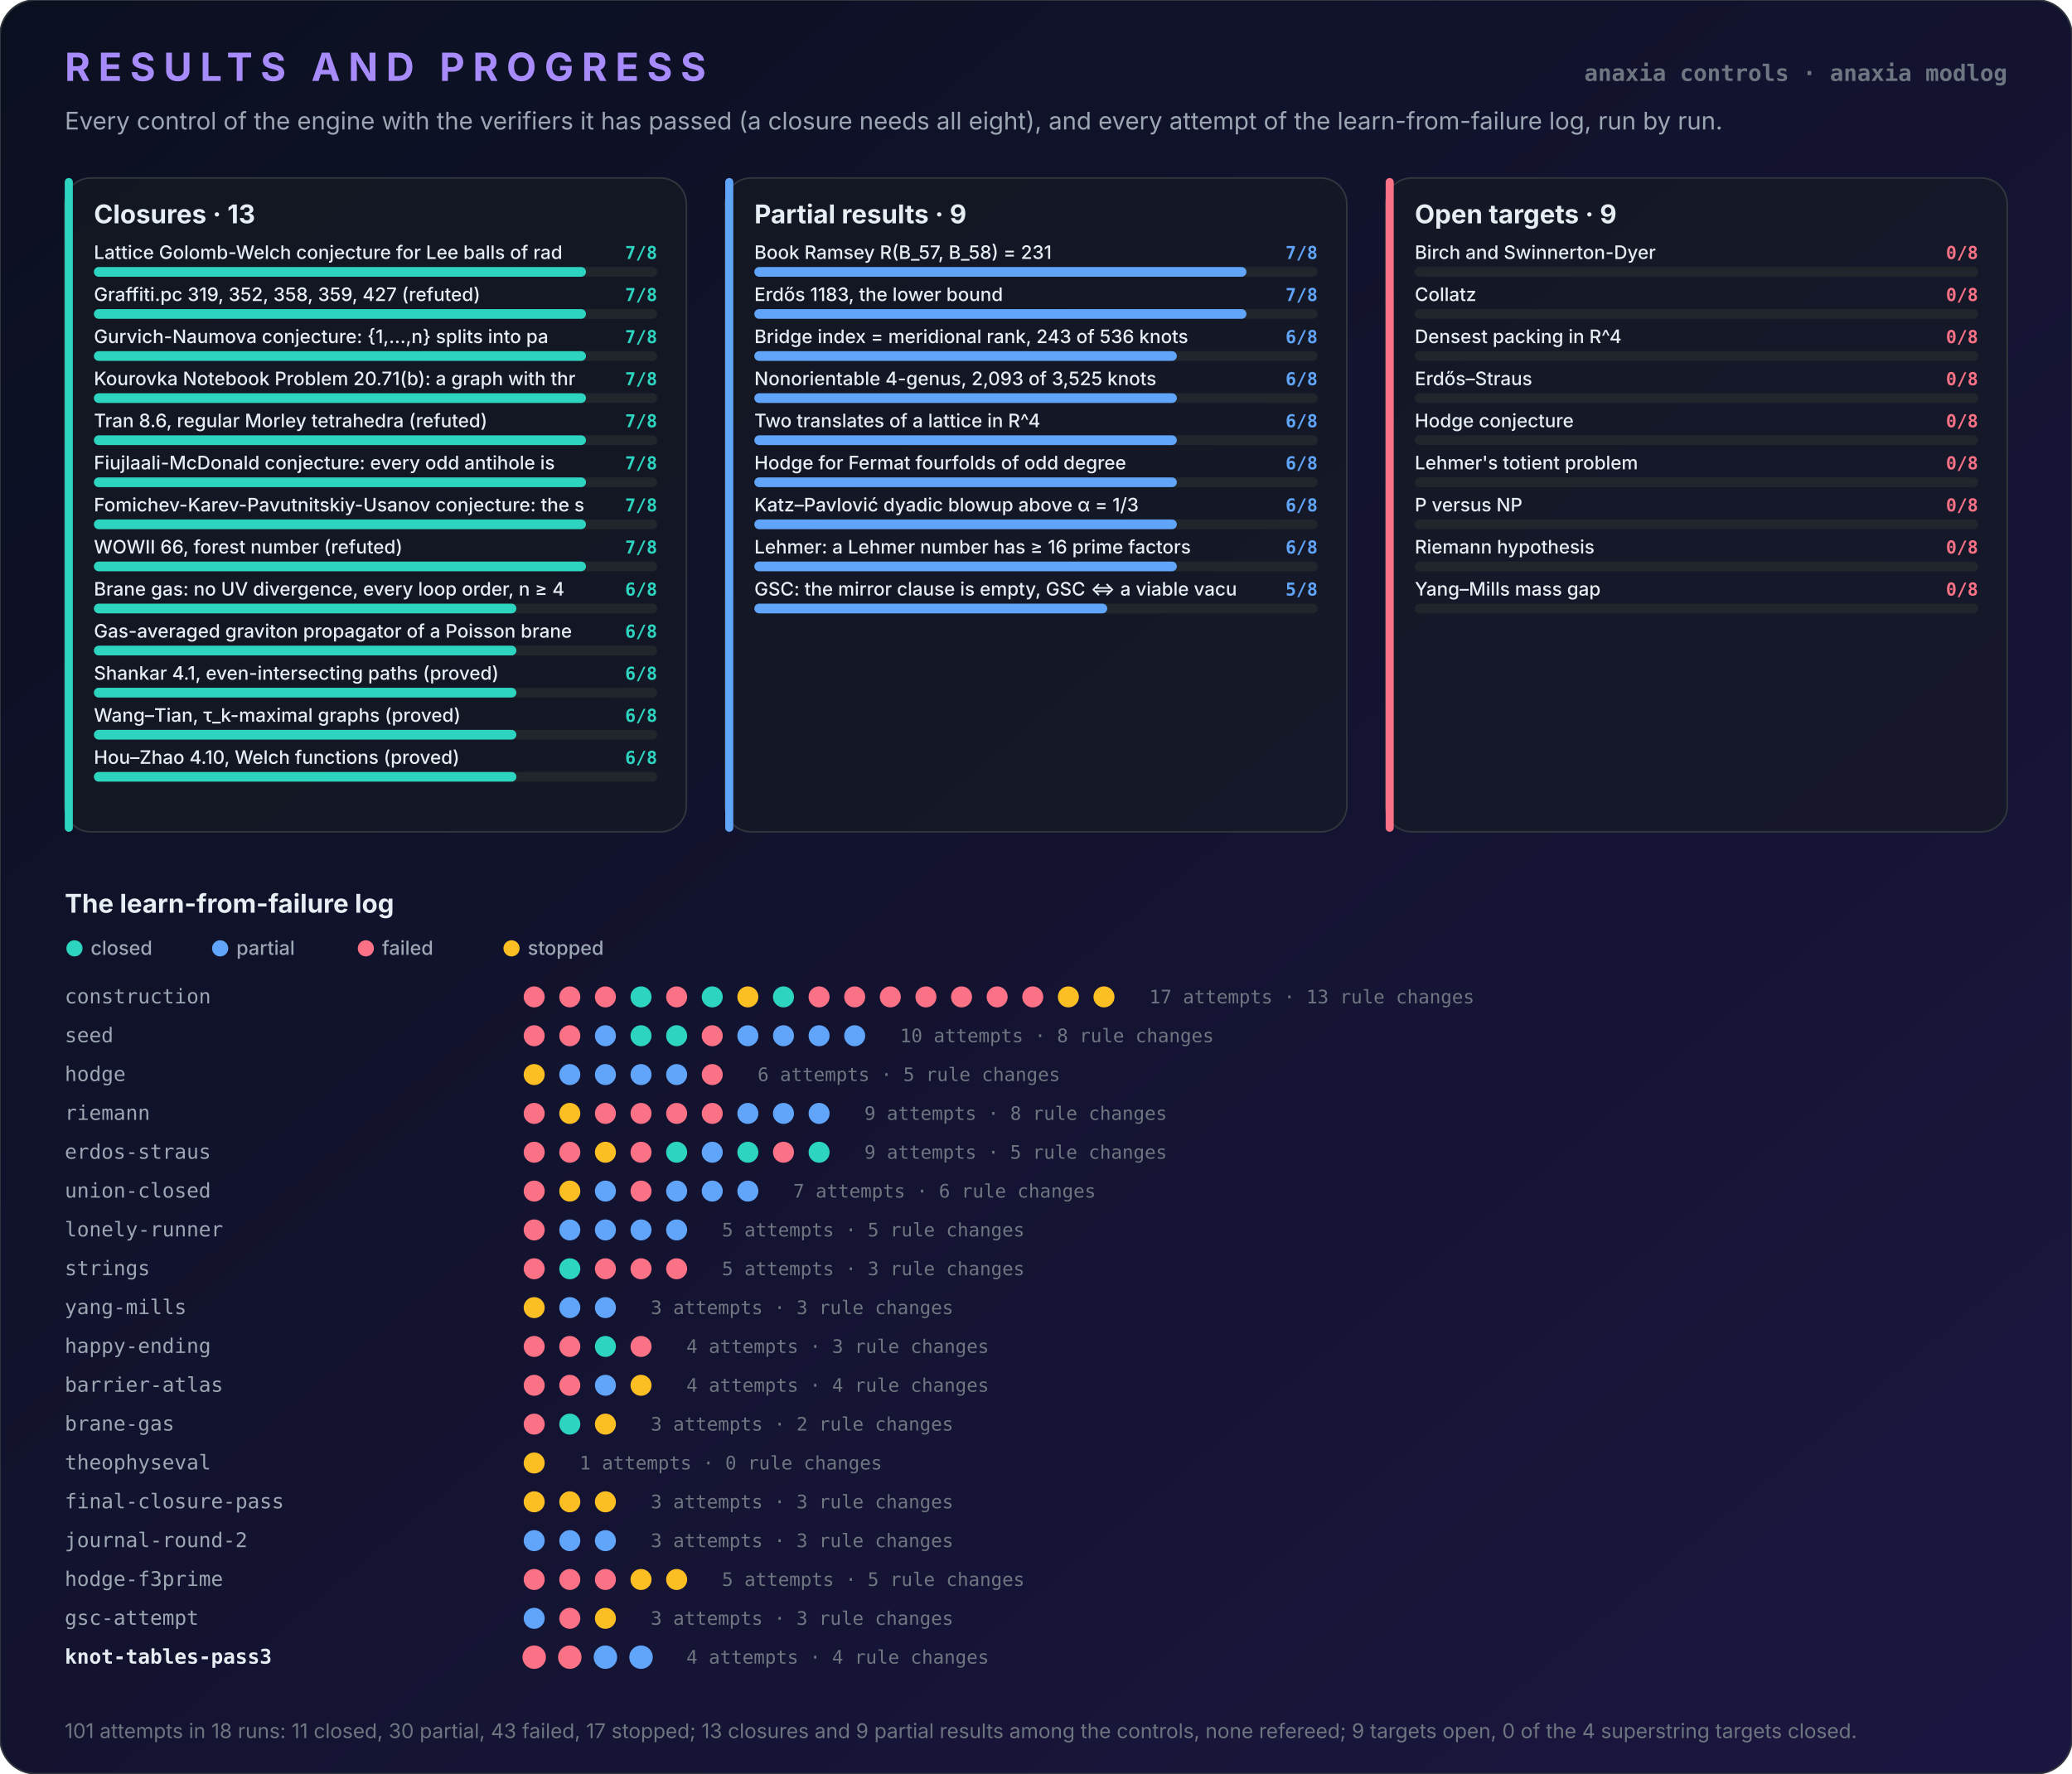
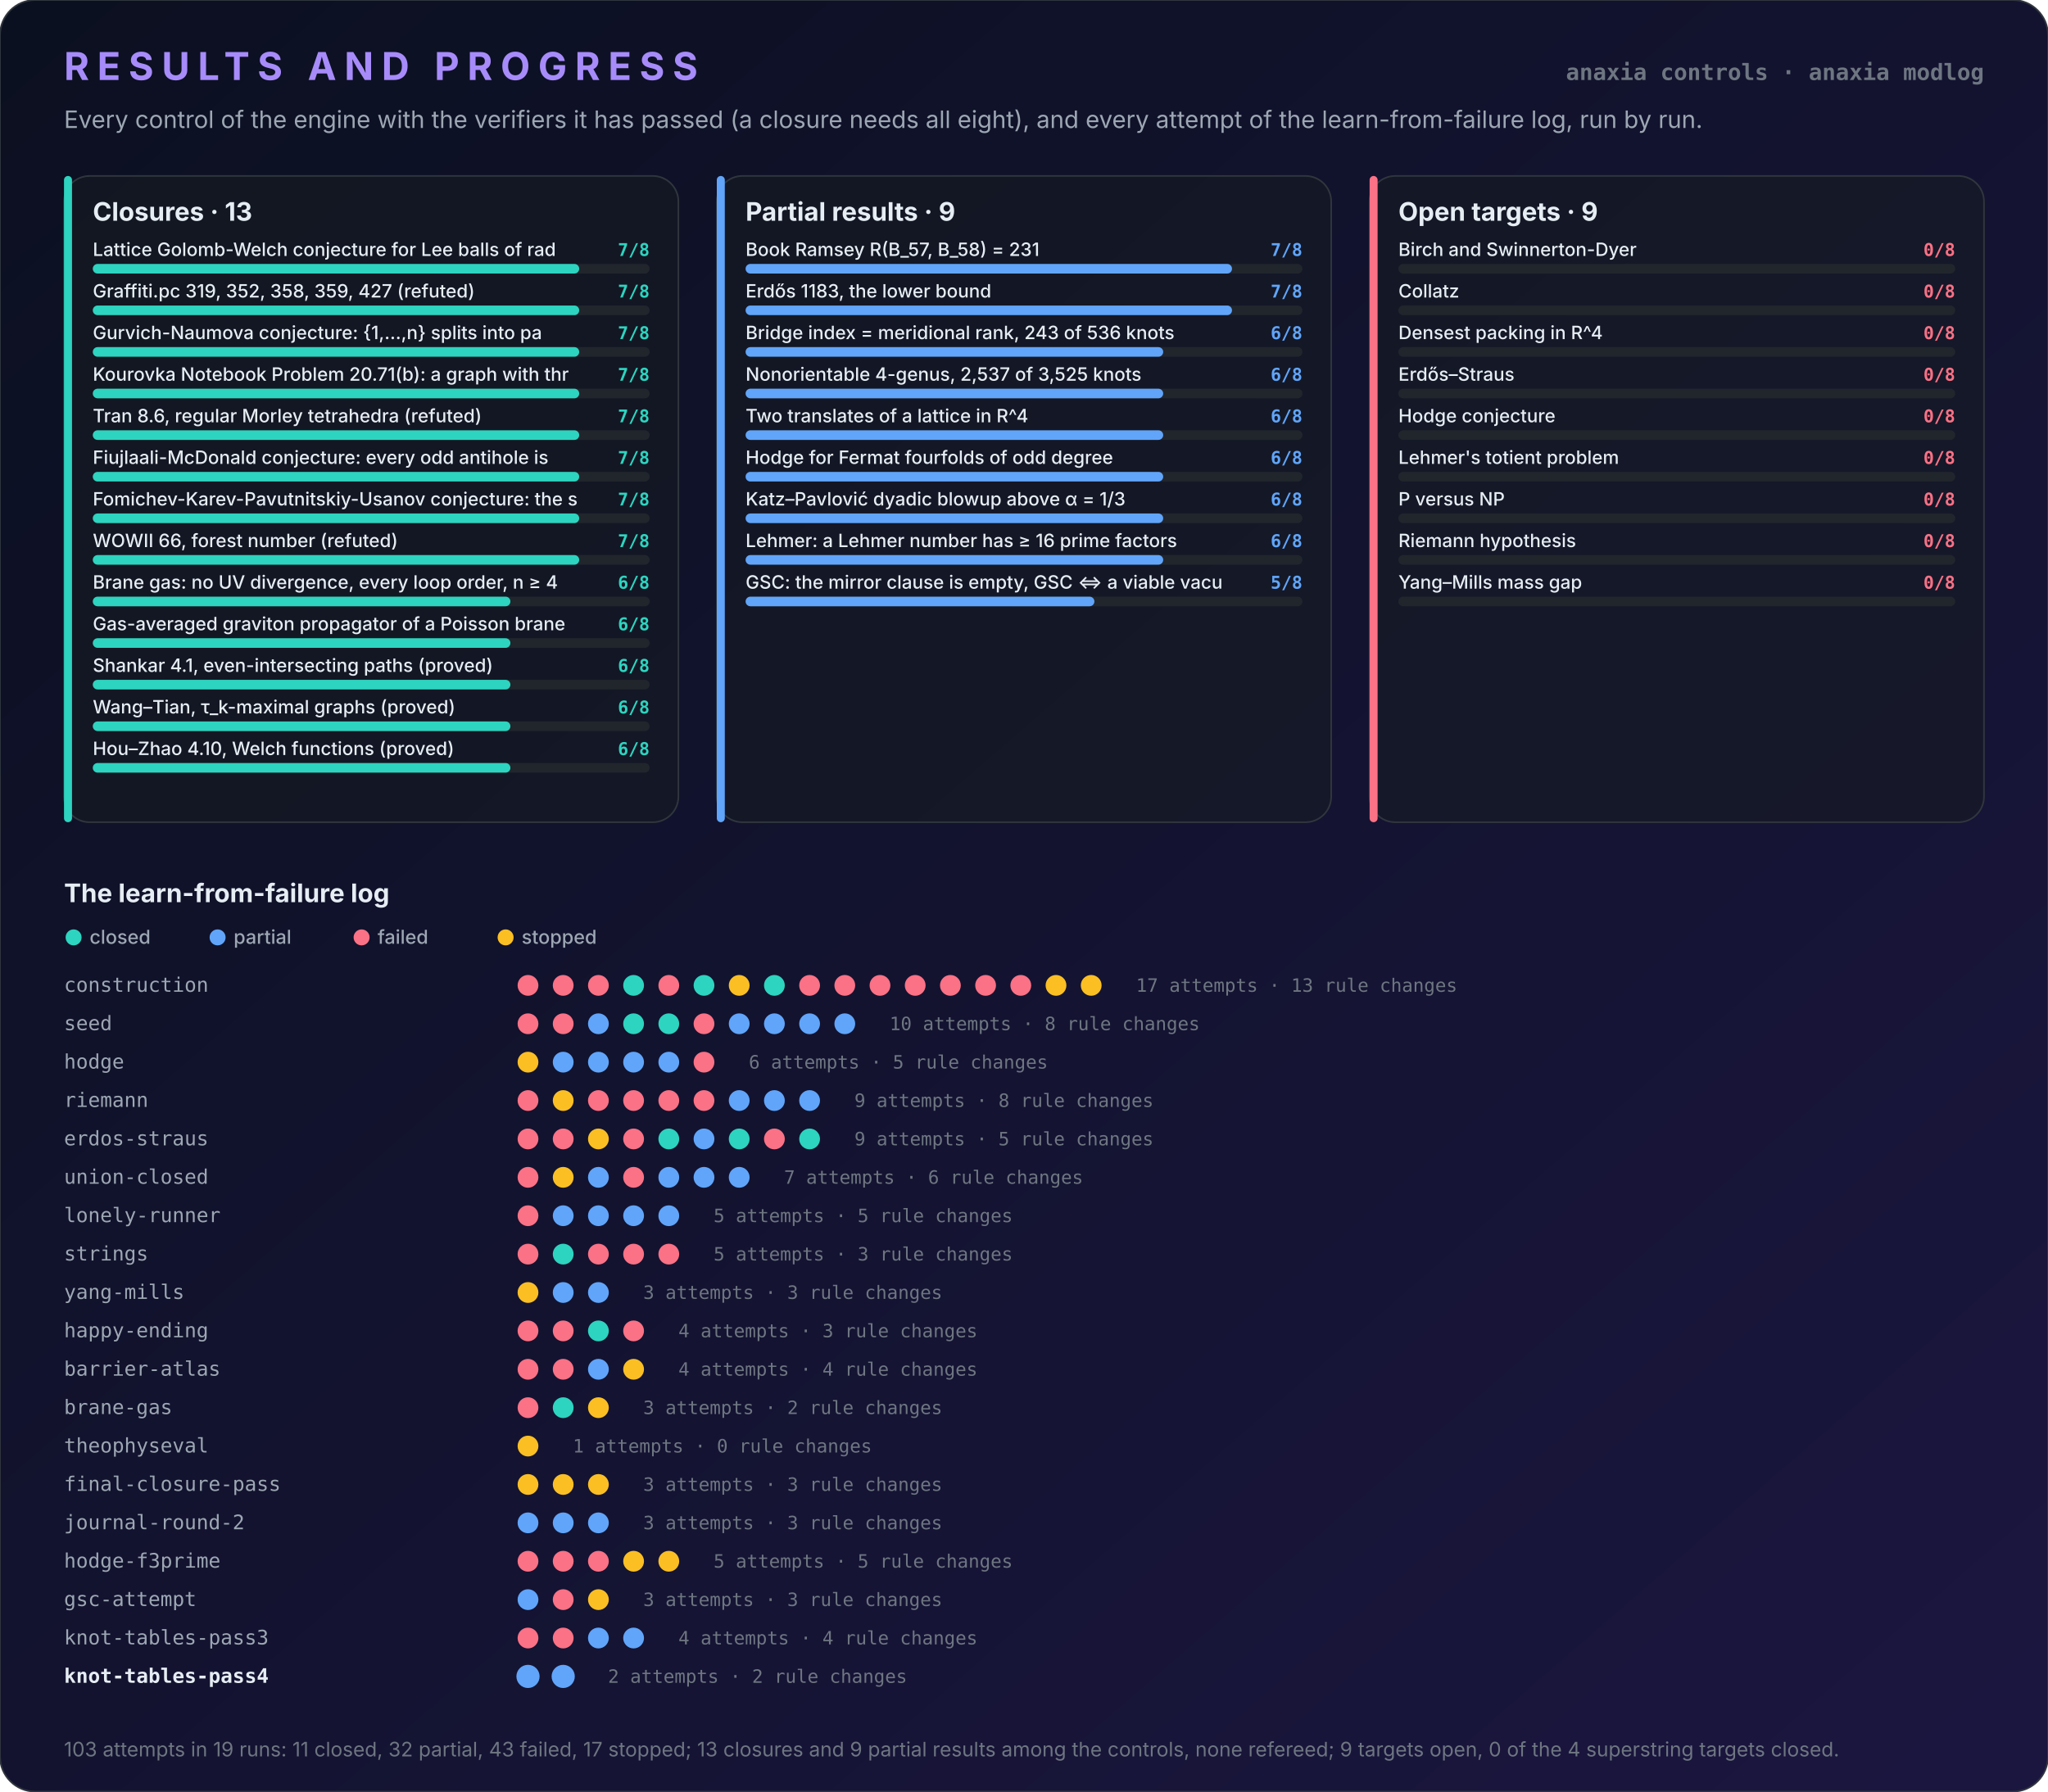
- <svg xmlns="http://www.w3.org/2000/svg" viewBox="0 0 1280 1096" width="1280" height="1096" role="img" aria-label="Results and progress of Anaxia: 101 attempts in 18 runs: 11 closed, 30 partial, 43 failed, 17 stopped; 13 closures and 9 partial results among the controls, none refereed; 9 targets open, 0 of the 4 superstring targets closed.">
+ <svg xmlns="http://www.w3.org/2000/svg" viewBox="0 0 1280 1120" width="1280" height="1120" role="img" aria-label="Results and progress of Anaxia: 103 attempts in 19 runs: 11 closed, 32 partial, 43 failed, 17 stopped; 13 closures and 9 partial results among the controls, none refereed; 9 targets open, 0 of the 4 superstring targets closed.">
  <style>@keyframes flow{to{stroke-dashoffset:-28}}@keyframes pulse{0%,100%{transform:scale(1)}50%{transform:scale(1.12)}}@keyframes rise{from{transform:scaleX(0)}to{transform:scaleX(1)}}[marker-end]{stroke-dasharray:8 6;animation:flow 1.4s linear infinite}.pulse{transform-box:fill-box;transform-origin:center;animation:pulse 2.4s ease-in-out infinite}.rise{transform-box:fill-box;transform-origin:left;animation:rise 1.8s cubic-bezier(.2,.8,.2,1) both}@keyframes draw{from{stroke-dashoffset:1}to{stroke-dashoffset:0}}.draw{stroke-dasharray:1;stroke-dashoffset:1;animation:draw 1.1s cubic-bezier(.4,0,.2,1) forwards}@keyframes orbit{to{transform:rotate(360deg)}}.orbit{transform-box:fill-box;transform-origin:center;animation:orbit 12s linear infinite}@keyframes grow{from{transform:scaleY(0)}to{transform:scaleY(1)}}.grow{transform-box:fill-box;transform-origin:bottom;animation:grow 1.6s cubic-bezier(.2,.8,.2,1) both}@keyframes fade{from{opacity:0;transform:translateY(10px)}to{opacity:1;transform:none}}.fade{animation:fade .9s cubic-bezier(.2,.8,.2,1) both}@keyframes ping{0%{opacity:.7;transform:scale(1)}100%{opacity:0;transform:scale(2.6)}}.ping{transform-box:fill-box;transform-origin:center;animation:ping 2.2s cubic-bezier(0,0,.2,1) infinite}@keyframes sweep{0%,55%{transform:translateX(-100%)}100%{transform:translateX(100%)}}.sweep{transform-box:fill-box;animation:sweep 7s ease-in-out infinite}@keyframes march{to{stroke-dashoffset:-24}}.march{stroke-dasharray:3 9;animation:march 2s linear infinite}</style>
  <style>@media (prefers-reduced-motion:reduce){*{animation:none!important}.draw{stroke-dashoffset:0!important}.ping,.sweep{display:none}}</style>
  <defs>
    <linearGradient id="bg" x1="0" y1="0" x2="1" y2="1">
      <stop offset="0" stop-color="#0b1020" />
      <stop offset="1" stop-color="#1b1640" />
    </linearGradient>
  </defs>
-   <rect width="1280" height="1096" rx="22" fill="url(#bg)" stroke="#30363d" />
+   <rect width="1280" height="1120" rx="22" fill="url(#bg)" stroke="#30363d" />
  <text x="40.0" y="50.0" font-family="Inter, 'Segoe UI', Roboto, Helvetica, Arial, sans-serif" font-size="24" font-weight="700" fill="#a78bfa" text-anchor="start" letter-spacing="5">RESULTS AND PROGRESS</text>
  <text x="40.0" y="80.0" font-family="Inter, 'Segoe UI', Roboto, Helvetica, Arial, sans-serif" font-size="15" font-weight="400" fill="#9da7b3" text-anchor="start">Every control of the engine with the verifiers it has passed (a closure needs all eight), and every attempt of the learn-from-failure log, run by run.</text>
  <text x="1240.0" y="50.0" font-family="'JetBrains Mono', 'SFMono-Regular', Menlo, Consolas, monospace" font-size="14" font-weight="600" fill="#6e7681" text-anchor="end">anaxia controls · anaxia modlog</text>
  <rect x="40.0" y="110" width="384" height="404" rx="16" fill="#161b22" fill-opacity="0.6" stroke="#30363d" />
  <rect x="40.0" y="110" width="5" height="404" rx="2.5" fill="#2dd4bf" />
  <text x="58.0" y="138.0" font-family="Inter, 'Segoe UI', Roboto, Helvetica, Arial, sans-serif" font-size="16" font-weight="700" fill="#e6edf3" text-anchor="start">Closures  ·  13</text>
  <text x="58.0" y="160.0" font-family="Inter, 'Segoe UI', Roboto, Helvetica, Arial, sans-serif" font-size="11.5" font-weight="500" fill="#e6edf3" text-anchor="start">Lattice Golomb-Welch conjecture for Lee balls of rad</text>
  <rect x="58.0" y="165" width="348" height="6" rx="3" fill="#21262d" />
  <rect class="rise" style="animation-delay:0.00s" x="58.0" y="165" width="304" height="6" rx="3" fill="#2dd4bf" />
  <text x="406.0" y="160.0" font-family="'JetBrains Mono', 'SFMono-Regular', Menlo, Consolas, monospace" font-size="11" font-weight="700" fill="#2dd4bf" text-anchor="end">7/8</text>
  <text x="58.0" y="186.0" font-family="Inter, 'Segoe UI', Roboto, Helvetica, Arial, sans-serif" font-size="11.5" font-weight="500" fill="#e6edf3" text-anchor="start">Graffiti.pc 319, 352, 358, 359, 427 (refuted)</text>
  <rect x="58.0" y="191" width="348" height="6" rx="3" fill="#21262d" />
  <rect class="rise" style="animation-delay:0.12s" x="58.0" y="191" width="304" height="6" rx="3" fill="#2dd4bf" />
  <text x="406.0" y="186.0" font-family="'JetBrains Mono', 'SFMono-Regular', Menlo, Consolas, monospace" font-size="11" font-weight="700" fill="#2dd4bf" text-anchor="end">7/8</text>
  <text x="58.0" y="212.0" font-family="Inter, 'Segoe UI', Roboto, Helvetica, Arial, sans-serif" font-size="11.5" font-weight="500" fill="#e6edf3" text-anchor="start">Gurvich-Naumova conjecture: {1,...,n} splits into pa</text>
  <rect x="58.0" y="217" width="348" height="6" rx="3" fill="#21262d" />
  <rect class="rise" style="animation-delay:0.24s" x="58.0" y="217" width="304" height="6" rx="3" fill="#2dd4bf" />
  <text x="406.0" y="212.0" font-family="'JetBrains Mono', 'SFMono-Regular', Menlo, Consolas, monospace" font-size="11" font-weight="700" fill="#2dd4bf" text-anchor="end">7/8</text>
  <text x="58.0" y="238.0" font-family="Inter, 'Segoe UI', Roboto, Helvetica, Arial, sans-serif" font-size="11.5" font-weight="500" fill="#e6edf3" text-anchor="start">Kourovka Notebook Problem 20.71(b): a graph with thr</text>
  <rect x="58.0" y="243" width="348" height="6" rx="3" fill="#21262d" />
  <rect class="rise" style="animation-delay:0.36s" x="58.0" y="243" width="304" height="6" rx="3" fill="#2dd4bf" />
  <text x="406.0" y="238.0" font-family="'JetBrains Mono', 'SFMono-Regular', Menlo, Consolas, monospace" font-size="11" font-weight="700" fill="#2dd4bf" text-anchor="end">7/8</text>
  <text x="58.0" y="264.0" font-family="Inter, 'Segoe UI', Roboto, Helvetica, Arial, sans-serif" font-size="11.5" font-weight="500" fill="#e6edf3" text-anchor="start">Tran 8.6, regular Morley tetrahedra (refuted)</text>
  <rect x="58.0" y="269" width="348" height="6" rx="3" fill="#21262d" />
  <rect class="rise" style="animation-delay:0.48s" x="58.0" y="269" width="304" height="6" rx="3" fill="#2dd4bf" />
  <text x="406.0" y="264.0" font-family="'JetBrains Mono', 'SFMono-Regular', Menlo, Consolas, monospace" font-size="11" font-weight="700" fill="#2dd4bf" text-anchor="end">7/8</text>
  <text x="58.0" y="290.0" font-family="Inter, 'Segoe UI', Roboto, Helvetica, Arial, sans-serif" font-size="11.5" font-weight="500" fill="#e6edf3" text-anchor="start">Fiujlaali-McDonald conjecture: every odd antihole is</text>
  <rect x="58.0" y="295" width="348" height="6" rx="3" fill="#21262d" />
  <rect class="rise" style="animation-delay:0.60s" x="58.0" y="295" width="304" height="6" rx="3" fill="#2dd4bf" />
  <text x="406.0" y="290.0" font-family="'JetBrains Mono', 'SFMono-Regular', Menlo, Consolas, monospace" font-size="11" font-weight="700" fill="#2dd4bf" text-anchor="end">7/8</text>
  <text x="58.0" y="316.0" font-family="Inter, 'Segoe UI', Roboto, Helvetica, Arial, sans-serif" font-size="11.5" font-weight="500" fill="#e6edf3" text-anchor="start">Fomichev-Karev-Pavutnitskiy-Usanov conjecture: the s</text>
  <rect x="58.0" y="321" width="348" height="6" rx="3" fill="#21262d" />
  <rect class="rise" style="animation-delay:0.72s" x="58.0" y="321" width="304" height="6" rx="3" fill="#2dd4bf" />
  <text x="406.0" y="316.0" font-family="'JetBrains Mono', 'SFMono-Regular', Menlo, Consolas, monospace" font-size="11" font-weight="700" fill="#2dd4bf" text-anchor="end">7/8</text>
  <text x="58.0" y="342.0" font-family="Inter, 'Segoe UI', Roboto, Helvetica, Arial, sans-serif" font-size="11.5" font-weight="500" fill="#e6edf3" text-anchor="start">WOWII 66, forest number (refuted)</text>
  <rect x="58.0" y="347" width="348" height="6" rx="3" fill="#21262d" />
  <rect class="rise" style="animation-delay:0.84s" x="58.0" y="347" width="304" height="6" rx="3" fill="#2dd4bf" />
  <text x="406.0" y="342.0" font-family="'JetBrains Mono', 'SFMono-Regular', Menlo, Consolas, monospace" font-size="11" font-weight="700" fill="#2dd4bf" text-anchor="end">7/8</text>
  <text x="58.0" y="368.0" font-family="Inter, 'Segoe UI', Roboto, Helvetica, Arial, sans-serif" font-size="11.5" font-weight="500" fill="#e6edf3" text-anchor="start">Brane gas: no UV divergence, every loop order, n ≥ 4</text>
  <rect x="58.0" y="373" width="348" height="6" rx="3" fill="#21262d" />
  <rect class="rise" style="animation-delay:0.96s" x="58.0" y="373" width="261" height="6" rx="3" fill="#2dd4bf" />
  <text x="406.0" y="368.0" font-family="'JetBrains Mono', 'SFMono-Regular', Menlo, Consolas, monospace" font-size="11" font-weight="700" fill="#2dd4bf" text-anchor="end">6/8</text>
  <text x="58.0" y="394.0" font-family="Inter, 'Segoe UI', Roboto, Helvetica, Arial, sans-serif" font-size="11.5" font-weight="500" fill="#e6edf3" text-anchor="start">Gas-averaged graviton propagator of a Poisson brane </text>
  <rect x="58.0" y="399" width="348" height="6" rx="3" fill="#21262d" />
  <rect class="rise" style="animation-delay:1.08s" x="58.0" y="399" width="261" height="6" rx="3" fill="#2dd4bf" />
  <text x="406.0" y="394.0" font-family="'JetBrains Mono', 'SFMono-Regular', Menlo, Consolas, monospace" font-size="11" font-weight="700" fill="#2dd4bf" text-anchor="end">6/8</text>
  <text x="58.0" y="420.0" font-family="Inter, 'Segoe UI', Roboto, Helvetica, Arial, sans-serif" font-size="11.5" font-weight="500" fill="#e6edf3" text-anchor="start">Shankar 4.1, even-intersecting paths (proved)</text>
  <rect x="58.0" y="425" width="348" height="6" rx="3" fill="#21262d" />
  <rect class="rise" style="animation-delay:1.20s" x="58.0" y="425" width="261" height="6" rx="3" fill="#2dd4bf" />
  <text x="406.0" y="420.0" font-family="'JetBrains Mono', 'SFMono-Regular', Menlo, Consolas, monospace" font-size="11" font-weight="700" fill="#2dd4bf" text-anchor="end">6/8</text>
  <text x="58.0" y="446.0" font-family="Inter, 'Segoe UI', Roboto, Helvetica, Arial, sans-serif" font-size="11.5" font-weight="500" fill="#e6edf3" text-anchor="start">Wang–Tian, τ_k-maximal graphs (proved)</text>
  <rect x="58.0" y="451" width="348" height="6" rx="3" fill="#21262d" />
  <rect class="rise" style="animation-delay:1.32s" x="58.0" y="451" width="261" height="6" rx="3" fill="#2dd4bf" />
  <text x="406.0" y="446.0" font-family="'JetBrains Mono', 'SFMono-Regular', Menlo, Consolas, monospace" font-size="11" font-weight="700" fill="#2dd4bf" text-anchor="end">6/8</text>
  <text x="58.0" y="472.0" font-family="Inter, 'Segoe UI', Roboto, Helvetica, Arial, sans-serif" font-size="11.5" font-weight="500" fill="#e6edf3" text-anchor="start">Hou–Zhao 4.10, Welch functions (proved)</text>
  <rect x="58.0" y="477" width="348" height="6" rx="3" fill="#21262d" />
  <rect class="rise" style="animation-delay:1.44s" x="58.0" y="477" width="261" height="6" rx="3" fill="#2dd4bf" />
  <text x="406.0" y="472.0" font-family="'JetBrains Mono', 'SFMono-Regular', Menlo, Consolas, monospace" font-size="11" font-weight="700" fill="#2dd4bf" text-anchor="end">6/8</text>
  <rect x="448.0" y="110" width="384" height="404" rx="16" fill="#161b22" fill-opacity="0.6" stroke="#30363d" />
  <rect x="448.0" y="110" width="5" height="404" rx="2.5" fill="#60a5fa" />
  <text x="466.0" y="138.0" font-family="Inter, 'Segoe UI', Roboto, Helvetica, Arial, sans-serif" font-size="16" font-weight="700" fill="#e6edf3" text-anchor="start">Partial results  ·  9</text>
  <text x="466.0" y="160.0" font-family="Inter, 'Segoe UI', Roboto, Helvetica, Arial, sans-serif" font-size="11.5" font-weight="500" fill="#e6edf3" text-anchor="start">Book Ramsey R(B_57, B_58) = 231</text>
  <rect x="466.0" y="165" width="348" height="6" rx="3" fill="#21262d" />
  <rect class="rise" style="animation-delay:0.25s" x="466.0" y="165" width="304" height="6" rx="3" fill="#60a5fa" />
  <text x="814.0" y="160.0" font-family="'JetBrains Mono', 'SFMono-Regular', Menlo, Consolas, monospace" font-size="11" font-weight="700" fill="#60a5fa" text-anchor="end">7/8</text>
  <text x="466.0" y="186.0" font-family="Inter, 'Segoe UI', Roboto, Helvetica, Arial, sans-serif" font-size="11.5" font-weight="500" fill="#e6edf3" text-anchor="start">Erdős 1183, the lower bound</text>
  <rect x="466.0" y="191" width="348" height="6" rx="3" fill="#21262d" />
  <rect class="rise" style="animation-delay:0.37s" x="466.0" y="191" width="304" height="6" rx="3" fill="#60a5fa" />
  <text x="814.0" y="186.0" font-family="'JetBrains Mono', 'SFMono-Regular', Menlo, Consolas, monospace" font-size="11" font-weight="700" fill="#60a5fa" text-anchor="end">7/8</text>
  <text x="466.0" y="212.0" font-family="Inter, 'Segoe UI', Roboto, Helvetica, Arial, sans-serif" font-size="11.5" font-weight="500" fill="#e6edf3" text-anchor="start">Bridge index = meridional rank, 243 of 536 knots</text>
  <rect x="466.0" y="217" width="348" height="6" rx="3" fill="#21262d" />
  <rect class="rise" style="animation-delay:0.49s" x="466.0" y="217" width="261" height="6" rx="3" fill="#60a5fa" />
  <text x="814.0" y="212.0" font-family="'JetBrains Mono', 'SFMono-Regular', Menlo, Consolas, monospace" font-size="11" font-weight="700" fill="#60a5fa" text-anchor="end">6/8</text>
-   <text x="466.0" y="238.0" font-family="Inter, 'Segoe UI', Roboto, Helvetica, Arial, sans-serif" font-size="11.5" font-weight="500" fill="#e6edf3" text-anchor="start">Nonorientable 4-genus, 2,093 of 3,525 knots</text>
+   <text x="466.0" y="238.0" font-family="Inter, 'Segoe UI', Roboto, Helvetica, Arial, sans-serif" font-size="11.5" font-weight="500" fill="#e6edf3" text-anchor="start">Nonorientable 4-genus, 2,537 of 3,525 knots</text>
  <rect x="466.0" y="243" width="348" height="6" rx="3" fill="#21262d" />
  <rect class="rise" style="animation-delay:0.61s" x="466.0" y="243" width="261" height="6" rx="3" fill="#60a5fa" />
  <text x="814.0" y="238.0" font-family="'JetBrains Mono', 'SFMono-Regular', Menlo, Consolas, monospace" font-size="11" font-weight="700" fill="#60a5fa" text-anchor="end">6/8</text>
  <text x="466.0" y="264.0" font-family="Inter, 'Segoe UI', Roboto, Helvetica, Arial, sans-serif" font-size="11.5" font-weight="500" fill="#e6edf3" text-anchor="start">Two translates of a lattice in R^4</text>
  <rect x="466.0" y="269" width="348" height="6" rx="3" fill="#21262d" />
  <rect class="rise" style="animation-delay:0.73s" x="466.0" y="269" width="261" height="6" rx="3" fill="#60a5fa" />
  <text x="814.0" y="264.0" font-family="'JetBrains Mono', 'SFMono-Regular', Menlo, Consolas, monospace" font-size="11" font-weight="700" fill="#60a5fa" text-anchor="end">6/8</text>
  <text x="466.0" y="290.0" font-family="Inter, 'Segoe UI', Roboto, Helvetica, Arial, sans-serif" font-size="11.5" font-weight="500" fill="#e6edf3" text-anchor="start">Hodge for Fermat fourfolds of odd degree</text>
  <rect x="466.0" y="295" width="348" height="6" rx="3" fill="#21262d" />
  <rect class="rise" style="animation-delay:0.85s" x="466.0" y="295" width="261" height="6" rx="3" fill="#60a5fa" />
  <text x="814.0" y="290.0" font-family="'JetBrains Mono', 'SFMono-Regular', Menlo, Consolas, monospace" font-size="11" font-weight="700" fill="#60a5fa" text-anchor="end">6/8</text>
  <text x="466.0" y="316.0" font-family="Inter, 'Segoe UI', Roboto, Helvetica, Arial, sans-serif" font-size="11.5" font-weight="500" fill="#e6edf3" text-anchor="start">Katz–Pavlović dyadic blowup above α = 1/3</text>
  <rect x="466.0" y="321" width="348" height="6" rx="3" fill="#21262d" />
  <rect class="rise" style="animation-delay:0.97s" x="466.0" y="321" width="261" height="6" rx="3" fill="#60a5fa" />
  <text x="814.0" y="316.0" font-family="'JetBrains Mono', 'SFMono-Regular', Menlo, Consolas, monospace" font-size="11" font-weight="700" fill="#60a5fa" text-anchor="end">6/8</text>
  <text x="466.0" y="342.0" font-family="Inter, 'Segoe UI', Roboto, Helvetica, Arial, sans-serif" font-size="11.5" font-weight="500" fill="#e6edf3" text-anchor="start">Lehmer: a Lehmer number has ≥ 16 prime factors</text>
  <rect x="466.0" y="347" width="348" height="6" rx="3" fill="#21262d" />
  <rect class="rise" style="animation-delay:1.09s" x="466.0" y="347" width="261" height="6" rx="3" fill="#60a5fa" />
  <text x="814.0" y="342.0" font-family="'JetBrains Mono', 'SFMono-Regular', Menlo, Consolas, monospace" font-size="11" font-weight="700" fill="#60a5fa" text-anchor="end">6/8</text>
  <text x="466.0" y="368.0" font-family="Inter, 'Segoe UI', Roboto, Helvetica, Arial, sans-serif" font-size="11.5" font-weight="500" fill="#e6edf3" text-anchor="start">GSC: the mirror clause is empty, GSC ⇔ a viable vacu</text>
  <rect x="466.0" y="373" width="348" height="6" rx="3" fill="#21262d" />
  <rect class="rise" style="animation-delay:1.21s" x="466.0" y="373" width="218" height="6" rx="3" fill="#60a5fa" />
  <text x="814.0" y="368.0" font-family="'JetBrains Mono', 'SFMono-Regular', Menlo, Consolas, monospace" font-size="11" font-weight="700" fill="#60a5fa" text-anchor="end">5/8</text>
  <rect x="856.0" y="110" width="384" height="404" rx="16" fill="#161b22" fill-opacity="0.6" stroke="#30363d" />
  <rect x="856.0" y="110" width="5" height="404" rx="2.5" fill="#fb7185" />
  <text x="874.0" y="138.0" font-family="Inter, 'Segoe UI', Roboto, Helvetica, Arial, sans-serif" font-size="16" font-weight="700" fill="#e6edf3" text-anchor="start">Open targets  ·  9</text>
  <text x="874.0" y="160.0" font-family="Inter, 'Segoe UI', Roboto, Helvetica, Arial, sans-serif" font-size="11.5" font-weight="500" fill="#e6edf3" text-anchor="start">Birch and Swinnerton-Dyer</text>
  <rect x="874.0" y="165" width="348" height="6" rx="3" fill="#21262d" />
  <text x="1222.0" y="160.0" font-family="'JetBrains Mono', 'SFMono-Regular', Menlo, Consolas, monospace" font-size="11" font-weight="700" fill="#fb7185" text-anchor="end">0/8</text>
  <text x="874.0" y="186.0" font-family="Inter, 'Segoe UI', Roboto, Helvetica, Arial, sans-serif" font-size="11.5" font-weight="500" fill="#e6edf3" text-anchor="start">Collatz</text>
  <rect x="874.0" y="191" width="348" height="6" rx="3" fill="#21262d" />
  <text x="1222.0" y="186.0" font-family="'JetBrains Mono', 'SFMono-Regular', Menlo, Consolas, monospace" font-size="11" font-weight="700" fill="#fb7185" text-anchor="end">0/8</text>
  <text x="874.0" y="212.0" font-family="Inter, 'Segoe UI', Roboto, Helvetica, Arial, sans-serif" font-size="11.5" font-weight="500" fill="#e6edf3" text-anchor="start">Densest packing in R^4</text>
  <rect x="874.0" y="217" width="348" height="6" rx="3" fill="#21262d" />
  <text x="1222.0" y="212.0" font-family="'JetBrains Mono', 'SFMono-Regular', Menlo, Consolas, monospace" font-size="11" font-weight="700" fill="#fb7185" text-anchor="end">0/8</text>
  <text x="874.0" y="238.0" font-family="Inter, 'Segoe UI', Roboto, Helvetica, Arial, sans-serif" font-size="11.5" font-weight="500" fill="#e6edf3" text-anchor="start">Erdős–Straus</text>
  <rect x="874.0" y="243" width="348" height="6" rx="3" fill="#21262d" />
  <text x="1222.0" y="238.0" font-family="'JetBrains Mono', 'SFMono-Regular', Menlo, Consolas, monospace" font-size="11" font-weight="700" fill="#fb7185" text-anchor="end">0/8</text>
  <text x="874.0" y="264.0" font-family="Inter, 'Segoe UI', Roboto, Helvetica, Arial, sans-serif" font-size="11.5" font-weight="500" fill="#e6edf3" text-anchor="start">Hodge conjecture</text>
  <rect x="874.0" y="269" width="348" height="6" rx="3" fill="#21262d" />
  <text x="1222.0" y="264.0" font-family="'JetBrains Mono', 'SFMono-Regular', Menlo, Consolas, monospace" font-size="11" font-weight="700" fill="#fb7185" text-anchor="end">0/8</text>
  <text x="874.0" y="290.0" font-family="Inter, 'Segoe UI', Roboto, Helvetica, Arial, sans-serif" font-size="11.5" font-weight="500" fill="#e6edf3" text-anchor="start">Lehmer's totient problem</text>
  <rect x="874.0" y="295" width="348" height="6" rx="3" fill="#21262d" />
  <text x="1222.0" y="290.0" font-family="'JetBrains Mono', 'SFMono-Regular', Menlo, Consolas, monospace" font-size="11" font-weight="700" fill="#fb7185" text-anchor="end">0/8</text>
  <text x="874.0" y="316.0" font-family="Inter, 'Segoe UI', Roboto, Helvetica, Arial, sans-serif" font-size="11.5" font-weight="500" fill="#e6edf3" text-anchor="start">P versus NP</text>
  <rect x="874.0" y="321" width="348" height="6" rx="3" fill="#21262d" />
  <text x="1222.0" y="316.0" font-family="'JetBrains Mono', 'SFMono-Regular', Menlo, Consolas, monospace" font-size="11" font-weight="700" fill="#fb7185" text-anchor="end">0/8</text>
  <text x="874.0" y="342.0" font-family="Inter, 'Segoe UI', Roboto, Helvetica, Arial, sans-serif" font-size="11.5" font-weight="500" fill="#e6edf3" text-anchor="start">Riemann hypothesis</text>
  <rect x="874.0" y="347" width="348" height="6" rx="3" fill="#21262d" />
  <text x="1222.0" y="342.0" font-family="'JetBrains Mono', 'SFMono-Regular', Menlo, Consolas, monospace" font-size="11" font-weight="700" fill="#fb7185" text-anchor="end">0/8</text>
  <text x="874.0" y="368.0" font-family="Inter, 'Segoe UI', Roboto, Helvetica, Arial, sans-serif" font-size="11.5" font-weight="500" fill="#e6edf3" text-anchor="start">Yang–Mills mass gap</text>
  <rect x="874.0" y="373" width="348" height="6" rx="3" fill="#21262d" />
  <text x="1222.0" y="368.0" font-family="'JetBrains Mono', 'SFMono-Regular', Menlo, Consolas, monospace" font-size="11" font-weight="700" fill="#fb7185" text-anchor="end">0/8</text>
  <text x="40.0" y="564.0" font-family="Inter, 'Segoe UI', Roboto, Helvetica, Arial, sans-serif" font-size="16" font-weight="700" fill="#e6edf3" text-anchor="start">The learn-from-failure log</text>
  <circle cx="46" cy="586" r="5" fill="#2dd4bf" />
  <text x="56.0" y="590.0" font-family="Inter, 'Segoe UI', Roboto, Helvetica, Arial, sans-serif" font-size="12" font-weight="500" fill="#9da7b3" text-anchor="start">closed</text>
  <circle cx="136" cy="586" r="5" fill="#60a5fa" />
  <text x="146.0" y="590.0" font-family="Inter, 'Segoe UI', Roboto, Helvetica, Arial, sans-serif" font-size="12" font-weight="500" fill="#9da7b3" text-anchor="start">partial</text>
  <circle cx="226" cy="586" r="5" fill="#fb7185" />
  <text x="236.0" y="590.0" font-family="Inter, 'Segoe UI', Roboto, Helvetica, Arial, sans-serif" font-size="12" font-weight="500" fill="#9da7b3" text-anchor="start">failed</text>
  <circle cx="316" cy="586" r="5" fill="#fbbf24" />
  <text x="326.0" y="590.0" font-family="Inter, 'Segoe UI', Roboto, Helvetica, Arial, sans-serif" font-size="12" font-weight="500" fill="#9da7b3" text-anchor="start">stopped</text>
  <text x="40.0" y="620.0" font-family="'JetBrains Mono', 'SFMono-Regular', Menlo, Consolas, monospace" font-size="12.5" font-weight="500" fill="#9da7b3" text-anchor="start">construction</text>
  <circle class="fade" style="animation-delay:0.00s" cx="330" cy="616" r="6.5" fill="#fb7185" />
  <circle class="fade" style="animation-delay:0.05s" cx="352" cy="616" r="6.5" fill="#fb7185" />
  <circle class="fade" style="animation-delay:0.10s" cx="374" cy="616" r="6.5" fill="#fb7185" />
  <circle class="fade" style="animation-delay:0.15s" cx="396" cy="616" r="6.5" fill="#2dd4bf" />
  <circle class="fade" style="animation-delay:0.20s" cx="418" cy="616" r="6.5" fill="#fb7185" />
  <circle class="fade" style="animation-delay:0.25s" cx="440" cy="616" r="6.5" fill="#2dd4bf" />
  <circle class="fade" style="animation-delay:0.30s" cx="462" cy="616" r="6.5" fill="#fbbf24" />
  <circle class="fade" style="animation-delay:0.35s" cx="484" cy="616" r="6.5" fill="#2dd4bf" />
  <circle class="fade" style="animation-delay:0.40s" cx="506" cy="616" r="6.5" fill="#fb7185" />
  <circle class="fade" style="animation-delay:0.45s" cx="528" cy="616" r="6.5" fill="#fb7185" />
  <circle class="fade" style="animation-delay:0.50s" cx="550" cy="616" r="6.5" fill="#fb7185" />
  <circle class="fade" style="animation-delay:0.55s" cx="572" cy="616" r="6.5" fill="#fb7185" />
  <circle class="fade" style="animation-delay:0.60s" cx="594" cy="616" r="6.5" fill="#fb7185" />
  <circle class="fade" style="animation-delay:0.65s" cx="616" cy="616" r="6.5" fill="#fb7185" />
  <circle class="fade" style="animation-delay:0.70s" cx="638" cy="616" r="6.5" fill="#fb7185" />
  <circle class="fade" style="animation-delay:0.75s" cx="660" cy="616" r="6.5" fill="#fbbf24" />
  <circle class="fade" style="animation-delay:0.80s" cx="682" cy="616" r="6.5" fill="#fbbf24" />
  <text x="710.0" y="620.0" font-family="'JetBrains Mono', 'SFMono-Regular', Menlo, Consolas, monospace" font-size="11.5" font-weight="500" fill="#6e7681" text-anchor="start">17 attempts · 13 rule changes</text>
  <text x="40.0" y="644.0" font-family="'JetBrains Mono', 'SFMono-Regular', Menlo, Consolas, monospace" font-size="12.5" font-weight="500" fill="#9da7b3" text-anchor="start">seed</text>
  <circle class="fade" style="animation-delay:0.10s" cx="330" cy="640" r="6.5" fill="#fb7185" />
  <circle class="fade" style="animation-delay:0.15s" cx="352" cy="640" r="6.5" fill="#fb7185" />
  <circle class="fade" style="animation-delay:0.20s" cx="374" cy="640" r="6.5" fill="#60a5fa" />
  <circle class="fade" style="animation-delay:0.25s" cx="396" cy="640" r="6.5" fill="#2dd4bf" />
  <circle class="fade" style="animation-delay:0.30s" cx="418" cy="640" r="6.5" fill="#2dd4bf" />
  <circle class="fade" style="animation-delay:0.35s" cx="440" cy="640" r="6.5" fill="#fb7185" />
  <circle class="fade" style="animation-delay:0.40s" cx="462" cy="640" r="6.5" fill="#60a5fa" />
  <circle class="fade" style="animation-delay:0.45s" cx="484" cy="640" r="6.5" fill="#60a5fa" />
  <circle class="fade" style="animation-delay:0.50s" cx="506" cy="640" r="6.5" fill="#60a5fa" />
  <circle class="fade" style="animation-delay:0.55s" cx="528" cy="640" r="6.5" fill="#60a5fa" />
  <text x="556.0" y="644.0" font-family="'JetBrains Mono', 'SFMono-Regular', Menlo, Consolas, monospace" font-size="11.5" font-weight="500" fill="#6e7681" text-anchor="start">10 attempts · 8 rule changes</text>
  <text x="40.0" y="668.0" font-family="'JetBrains Mono', 'SFMono-Regular', Menlo, Consolas, monospace" font-size="12.5" font-weight="500" fill="#9da7b3" text-anchor="start">hodge</text>
  <circle class="fade" style="animation-delay:0.20s" cx="330" cy="664" r="6.5" fill="#fbbf24" />
  <circle class="fade" style="animation-delay:0.25s" cx="352" cy="664" r="6.5" fill="#60a5fa" />
  <circle class="fade" style="animation-delay:0.30s" cx="374" cy="664" r="6.5" fill="#60a5fa" />
  <circle class="fade" style="animation-delay:0.35s" cx="396" cy="664" r="6.5" fill="#60a5fa" />
  <circle class="fade" style="animation-delay:0.40s" cx="418" cy="664" r="6.5" fill="#60a5fa" />
  <circle class="fade" style="animation-delay:0.45s" cx="440" cy="664" r="6.5" fill="#fb7185" />
  <text x="468.0" y="668.0" font-family="'JetBrains Mono', 'SFMono-Regular', Menlo, Consolas, monospace" font-size="11.5" font-weight="500" fill="#6e7681" text-anchor="start">6 attempts · 5 rule changes</text>
  <text x="40.0" y="692.0" font-family="'JetBrains Mono', 'SFMono-Regular', Menlo, Consolas, monospace" font-size="12.5" font-weight="500" fill="#9da7b3" text-anchor="start">riemann</text>
  <circle class="fade" style="animation-delay:0.30s" cx="330" cy="688" r="6.5" fill="#fb7185" />
  <circle class="fade" style="animation-delay:0.35s" cx="352" cy="688" r="6.5" fill="#fbbf24" />
  <circle class="fade" style="animation-delay:0.40s" cx="374" cy="688" r="6.5" fill="#fb7185" />
  <circle class="fade" style="animation-delay:0.45s" cx="396" cy="688" r="6.5" fill="#fb7185" />
  <circle class="fade" style="animation-delay:0.50s" cx="418" cy="688" r="6.5" fill="#fb7185" />
  <circle class="fade" style="animation-delay:0.55s" cx="440" cy="688" r="6.5" fill="#fb7185" />
  <circle class="fade" style="animation-delay:0.60s" cx="462" cy="688" r="6.5" fill="#60a5fa" />
  <circle class="fade" style="animation-delay:0.65s" cx="484" cy="688" r="6.5" fill="#60a5fa" />
  <circle class="fade" style="animation-delay:0.70s" cx="506" cy="688" r="6.5" fill="#60a5fa" />
  <text x="534.0" y="692.0" font-family="'JetBrains Mono', 'SFMono-Regular', Menlo, Consolas, monospace" font-size="11.5" font-weight="500" fill="#6e7681" text-anchor="start">9 attempts · 8 rule changes</text>
  <text x="40.0" y="716.0" font-family="'JetBrains Mono', 'SFMono-Regular', Menlo, Consolas, monospace" font-size="12.5" font-weight="500" fill="#9da7b3" text-anchor="start">erdos-straus</text>
  <circle class="fade" style="animation-delay:0.40s" cx="330" cy="712" r="6.5" fill="#fb7185" />
  <circle class="fade" style="animation-delay:0.45s" cx="352" cy="712" r="6.5" fill="#fb7185" />
  <circle class="fade" style="animation-delay:0.50s" cx="374" cy="712" r="6.5" fill="#fbbf24" />
  <circle class="fade" style="animation-delay:0.55s" cx="396" cy="712" r="6.5" fill="#fb7185" />
  <circle class="fade" style="animation-delay:0.60s" cx="418" cy="712" r="6.5" fill="#2dd4bf" />
  <circle class="fade" style="animation-delay:0.65s" cx="440" cy="712" r="6.5" fill="#60a5fa" />
  <circle class="fade" style="animation-delay:0.70s" cx="462" cy="712" r="6.5" fill="#2dd4bf" />
  <circle class="fade" style="animation-delay:0.75s" cx="484" cy="712" r="6.5" fill="#fb7185" />
  <circle class="fade" style="animation-delay:0.80s" cx="506" cy="712" r="6.5" fill="#2dd4bf" />
  <text x="534.0" y="716.0" font-family="'JetBrains Mono', 'SFMono-Regular', Menlo, Consolas, monospace" font-size="11.5" font-weight="500" fill="#6e7681" text-anchor="start">9 attempts · 5 rule changes</text>
  <text x="40.0" y="740.0" font-family="'JetBrains Mono', 'SFMono-Regular', Menlo, Consolas, monospace" font-size="12.5" font-weight="500" fill="#9da7b3" text-anchor="start">union-closed</text>
  <circle class="fade" style="animation-delay:0.50s" cx="330" cy="736" r="6.5" fill="#fb7185" />
  <circle class="fade" style="animation-delay:0.55s" cx="352" cy="736" r="6.5" fill="#fbbf24" />
  <circle class="fade" style="animation-delay:0.60s" cx="374" cy="736" r="6.5" fill="#60a5fa" />
  <circle class="fade" style="animation-delay:0.65s" cx="396" cy="736" r="6.5" fill="#fb7185" />
  <circle class="fade" style="animation-delay:0.70s" cx="418" cy="736" r="6.5" fill="#60a5fa" />
  <circle class="fade" style="animation-delay:0.75s" cx="440" cy="736" r="6.5" fill="#60a5fa" />
  <circle class="fade" style="animation-delay:0.80s" cx="462" cy="736" r="6.5" fill="#60a5fa" />
  <text x="490.0" y="740.0" font-family="'JetBrains Mono', 'SFMono-Regular', Menlo, Consolas, monospace" font-size="11.5" font-weight="500" fill="#6e7681" text-anchor="start">7 attempts · 6 rule changes</text>
  <text x="40.0" y="764.0" font-family="'JetBrains Mono', 'SFMono-Regular', Menlo, Consolas, monospace" font-size="12.5" font-weight="500" fill="#9da7b3" text-anchor="start">lonely-runner</text>
  <circle class="fade" style="animation-delay:0.60s" cx="330" cy="760" r="6.5" fill="#fb7185" />
  <circle class="fade" style="animation-delay:0.65s" cx="352" cy="760" r="6.5" fill="#60a5fa" />
  <circle class="fade" style="animation-delay:0.70s" cx="374" cy="760" r="6.5" fill="#60a5fa" />
  <circle class="fade" style="animation-delay:0.75s" cx="396" cy="760" r="6.5" fill="#60a5fa" />
  <circle class="fade" style="animation-delay:0.80s" cx="418" cy="760" r="6.5" fill="#60a5fa" />
  <text x="446.0" y="764.0" font-family="'JetBrains Mono', 'SFMono-Regular', Menlo, Consolas, monospace" font-size="11.5" font-weight="500" fill="#6e7681" text-anchor="start">5 attempts · 5 rule changes</text>
  <text x="40.0" y="788.0" font-family="'JetBrains Mono', 'SFMono-Regular', Menlo, Consolas, monospace" font-size="12.5" font-weight="500" fill="#9da7b3" text-anchor="start">strings</text>
  <circle class="fade" style="animation-delay:0.70s" cx="330" cy="784" r="6.5" fill="#fb7185" />
  <circle class="fade" style="animation-delay:0.75s" cx="352" cy="784" r="6.5" fill="#2dd4bf" />
  <circle class="fade" style="animation-delay:0.80s" cx="374" cy="784" r="6.5" fill="#fb7185" />
  <circle class="fade" style="animation-delay:0.85s" cx="396" cy="784" r="6.5" fill="#fb7185" />
  <circle class="fade" style="animation-delay:0.90s" cx="418" cy="784" r="6.5" fill="#fb7185" />
  <text x="446.0" y="788.0" font-family="'JetBrains Mono', 'SFMono-Regular', Menlo, Consolas, monospace" font-size="11.5" font-weight="500" fill="#6e7681" text-anchor="start">5 attempts · 3 rule changes</text>
  <text x="40.0" y="812.0" font-family="'JetBrains Mono', 'SFMono-Regular', Menlo, Consolas, monospace" font-size="12.5" font-weight="500" fill="#9da7b3" text-anchor="start">yang-mills</text>
  <circle class="fade" style="animation-delay:0.80s" cx="330" cy="808" r="6.5" fill="#fbbf24" />
  <circle class="fade" style="animation-delay:0.85s" cx="352" cy="808" r="6.5" fill="#60a5fa" />
  <circle class="fade" style="animation-delay:0.90s" cx="374" cy="808" r="6.5" fill="#60a5fa" />
  <text x="402.0" y="812.0" font-family="'JetBrains Mono', 'SFMono-Regular', Menlo, Consolas, monospace" font-size="11.5" font-weight="500" fill="#6e7681" text-anchor="start">3 attempts · 3 rule changes</text>
  <text x="40.0" y="836.0" font-family="'JetBrains Mono', 'SFMono-Regular', Menlo, Consolas, monospace" font-size="12.5" font-weight="500" fill="#9da7b3" text-anchor="start">happy-ending</text>
  <circle class="fade" style="animation-delay:0.90s" cx="330" cy="832" r="6.5" fill="#fb7185" />
  <circle class="fade" style="animation-delay:0.95s" cx="352" cy="832" r="6.5" fill="#fb7185" />
  <circle class="fade" style="animation-delay:1.00s" cx="374" cy="832" r="6.5" fill="#2dd4bf" />
  <circle class="fade" style="animation-delay:1.05s" cx="396" cy="832" r="6.5" fill="#fb7185" />
  <text x="424.0" y="836.0" font-family="'JetBrains Mono', 'SFMono-Regular', Menlo, Consolas, monospace" font-size="11.5" font-weight="500" fill="#6e7681" text-anchor="start">4 attempts · 3 rule changes</text>
  <text x="40.0" y="860.0" font-family="'JetBrains Mono', 'SFMono-Regular', Menlo, Consolas, monospace" font-size="12.5" font-weight="500" fill="#9da7b3" text-anchor="start">barrier-atlas</text>
  <circle class="fade" style="animation-delay:1.00s" cx="330" cy="856" r="6.5" fill="#fb7185" />
  <circle class="fade" style="animation-delay:1.05s" cx="352" cy="856" r="6.5" fill="#fb7185" />
  <circle class="fade" style="animation-delay:1.10s" cx="374" cy="856" r="6.5" fill="#60a5fa" />
  <circle class="fade" style="animation-delay:1.15s" cx="396" cy="856" r="6.5" fill="#fbbf24" />
  <text x="424.0" y="860.0" font-family="'JetBrains Mono', 'SFMono-Regular', Menlo, Consolas, monospace" font-size="11.5" font-weight="500" fill="#6e7681" text-anchor="start">4 attempts · 4 rule changes</text>
  <text x="40.0" y="884.0" font-family="'JetBrains Mono', 'SFMono-Regular', Menlo, Consolas, monospace" font-size="12.5" font-weight="500" fill="#9da7b3" text-anchor="start">brane-gas</text>
  <circle class="fade" style="animation-delay:1.10s" cx="330" cy="880" r="6.5" fill="#fb7185" />
  <circle class="fade" style="animation-delay:1.15s" cx="352" cy="880" r="6.5" fill="#2dd4bf" />
  <circle class="fade" style="animation-delay:1.20s" cx="374" cy="880" r="6.5" fill="#fbbf24" />
  <text x="402.0" y="884.0" font-family="'JetBrains Mono', 'SFMono-Regular', Menlo, Consolas, monospace" font-size="11.5" font-weight="500" fill="#6e7681" text-anchor="start">3 attempts · 2 rule changes</text>
  <text x="40.0" y="908.0" font-family="'JetBrains Mono', 'SFMono-Regular', Menlo, Consolas, monospace" font-size="12.5" font-weight="500" fill="#9da7b3" text-anchor="start">theophyseval</text>
  <circle class="fade" style="animation-delay:1.20s" cx="330" cy="904" r="6.5" fill="#fbbf24" />
  <text x="358.0" y="908.0" font-family="'JetBrains Mono', 'SFMono-Regular', Menlo, Consolas, monospace" font-size="11.5" font-weight="500" fill="#6e7681" text-anchor="start">1 attempts · 0 rule changes</text>
  <text x="40.0" y="932.0" font-family="'JetBrains Mono', 'SFMono-Regular', Menlo, Consolas, monospace" font-size="12.5" font-weight="500" fill="#9da7b3" text-anchor="start">final-closure-pass</text>
  <circle class="fade" style="animation-delay:1.30s" cx="330" cy="928" r="6.5" fill="#fbbf24" />
  <circle class="fade" style="animation-delay:1.35s" cx="352" cy="928" r="6.5" fill="#fbbf24" />
  <circle class="fade" style="animation-delay:1.40s" cx="374" cy="928" r="6.5" fill="#fbbf24" />
  <text x="402.0" y="932.0" font-family="'JetBrains Mono', 'SFMono-Regular', Menlo, Consolas, monospace" font-size="11.5" font-weight="500" fill="#6e7681" text-anchor="start">3 attempts · 3 rule changes</text>
  <text x="40.0" y="956.0" font-family="'JetBrains Mono', 'SFMono-Regular', Menlo, Consolas, monospace" font-size="12.5" font-weight="500" fill="#9da7b3" text-anchor="start">journal-round-2</text>
  <circle class="fade" style="animation-delay:1.40s" cx="330" cy="952" r="6.5" fill="#60a5fa" />
  <circle class="fade" style="animation-delay:1.45s" cx="352" cy="952" r="6.5" fill="#60a5fa" />
  <circle class="fade" style="animation-delay:1.50s" cx="374" cy="952" r="6.5" fill="#60a5fa" />
  <text x="402.0" y="956.0" font-family="'JetBrains Mono', 'SFMono-Regular', Menlo, Consolas, monospace" font-size="11.5" font-weight="500" fill="#6e7681" text-anchor="start">3 attempts · 3 rule changes</text>
  <text x="40.0" y="980.0" font-family="'JetBrains Mono', 'SFMono-Regular', Menlo, Consolas, monospace" font-size="12.5" font-weight="500" fill="#9da7b3" text-anchor="start">hodge-f3prime</text>
  <circle class="fade" style="animation-delay:1.50s" cx="330" cy="976" r="6.5" fill="#fb7185" />
  <circle class="fade" style="animation-delay:1.55s" cx="352" cy="976" r="6.5" fill="#fb7185" />
  <circle class="fade" style="animation-delay:1.60s" cx="374" cy="976" r="6.5" fill="#fb7185" />
  <circle class="fade" style="animation-delay:1.65s" cx="396" cy="976" r="6.5" fill="#fbbf24" />
  <circle class="fade" style="animation-delay:1.70s" cx="418" cy="976" r="6.5" fill="#fbbf24" />
  <text x="446.0" y="980.0" font-family="'JetBrains Mono', 'SFMono-Regular', Menlo, Consolas, monospace" font-size="11.5" font-weight="500" fill="#6e7681" text-anchor="start">5 attempts · 5 rule changes</text>
  <text x="40.0" y="1004.0" font-family="'JetBrains Mono', 'SFMono-Regular', Menlo, Consolas, monospace" font-size="12.5" font-weight="500" fill="#9da7b3" text-anchor="start">gsc-attempt</text>
  <circle class="fade" style="animation-delay:1.60s" cx="330" cy="1000" r="6.5" fill="#60a5fa" />
  <circle class="fade" style="animation-delay:1.65s" cx="352" cy="1000" r="6.5" fill="#fb7185" />
  <circle class="fade" style="animation-delay:1.70s" cx="374" cy="1000" r="6.5" fill="#fbbf24" />
  <text x="402.0" y="1004.0" font-family="'JetBrains Mono', 'SFMono-Regular', Menlo, Consolas, monospace" font-size="11.5" font-weight="500" fill="#6e7681" text-anchor="start">3 attempts · 3 rule changes</text>
-   <text x="40.0" y="1028.0" font-family="'JetBrains Mono', 'SFMono-Regular', Menlo, Consolas, monospace" font-size="12.5" font-weight="700" fill="#e6edf3" text-anchor="start">knot-tables-pass3</text>
+   <text x="40.0" y="1028.0" font-family="'JetBrains Mono', 'SFMono-Regular', Menlo, Consolas, monospace" font-size="12.5" font-weight="500" fill="#9da7b3" text-anchor="start">knot-tables-pass3</text>
  <circle class="fade" style="animation-delay:1.70s" cx="330" cy="1024" r="6.5" fill="#fb7185" />
-   <circle class="ping" style="animation-delay:1.20s" cx="330" cy="1024" r="6.5" fill="none" stroke="#fb7185" stroke-width="1.5" />
  <circle class="fade" style="animation-delay:1.75s" cx="352" cy="1024" r="6.5" fill="#fb7185" />
-   <circle class="ping" style="animation-delay:1.25s" cx="352" cy="1024" r="6.5" fill="none" stroke="#fb7185" stroke-width="1.5" />
  <circle class="fade" style="animation-delay:1.80s" cx="374" cy="1024" r="6.5" fill="#60a5fa" />
-   <circle class="ping" style="animation-delay:1.30s" cx="374" cy="1024" r="6.5" fill="none" stroke="#60a5fa" stroke-width="1.5" />
  <circle class="fade" style="animation-delay:1.85s" cx="396" cy="1024" r="6.5" fill="#60a5fa" />
-   <circle class="ping" style="animation-delay:1.35s" cx="396" cy="1024" r="6.5" fill="none" stroke="#60a5fa" stroke-width="1.5" />
  <text x="424.0" y="1028.0" font-family="'JetBrains Mono', 'SFMono-Regular', Menlo, Consolas, monospace" font-size="11.5" font-weight="500" fill="#6e7681" text-anchor="start">4 attempts · 4 rule changes</text>
-   <text x="40.0" y="1074.0" font-family="Inter, 'Segoe UI', Roboto, Helvetica, Arial, sans-serif" font-size="12.5" font-weight="400" fill="#6e7681" text-anchor="start">101 attempts in 18 runs: 11 closed, 30 partial, 43 failed, 17 stopped; 13 closures and 9 partial results among the controls, none refereed; 9 targets open, 0 of the 4 superstring targets closed.</text>
+   <text x="40.0" y="1052.0" font-family="'JetBrains Mono', 'SFMono-Regular', Menlo, Consolas, monospace" font-size="12.5" font-weight="700" fill="#e6edf3" text-anchor="start">knot-tables-pass4</text>
+   <circle class="fade" style="animation-delay:1.80s" cx="330" cy="1048" r="6.5" fill="#60a5fa" />
+   <circle class="ping" style="animation-delay:1.20s" cx="330" cy="1048" r="6.5" fill="none" stroke="#60a5fa" stroke-width="1.5" />
+   <circle class="fade" style="animation-delay:1.85s" cx="352" cy="1048" r="6.5" fill="#60a5fa" />
+   <circle class="ping" style="animation-delay:1.25s" cx="352" cy="1048" r="6.5" fill="none" stroke="#60a5fa" stroke-width="1.5" />
+   <text x="380.0" y="1052.0" font-family="'JetBrains Mono', 'SFMono-Regular', Menlo, Consolas, monospace" font-size="11.5" font-weight="500" fill="#6e7681" text-anchor="start">2 attempts · 2 rule changes</text>
+   <text x="40.0" y="1098.0" font-family="Inter, 'Segoe UI', Roboto, Helvetica, Arial, sans-serif" font-size="12.5" font-weight="400" fill="#6e7681" text-anchor="start">103 attempts in 19 runs: 11 closed, 32 partial, 43 failed, 17 stopped; 13 closures and 9 partial results among the controls, none refereed; 9 targets open, 0 of the 4 superstring targets closed.</text>
</svg>
